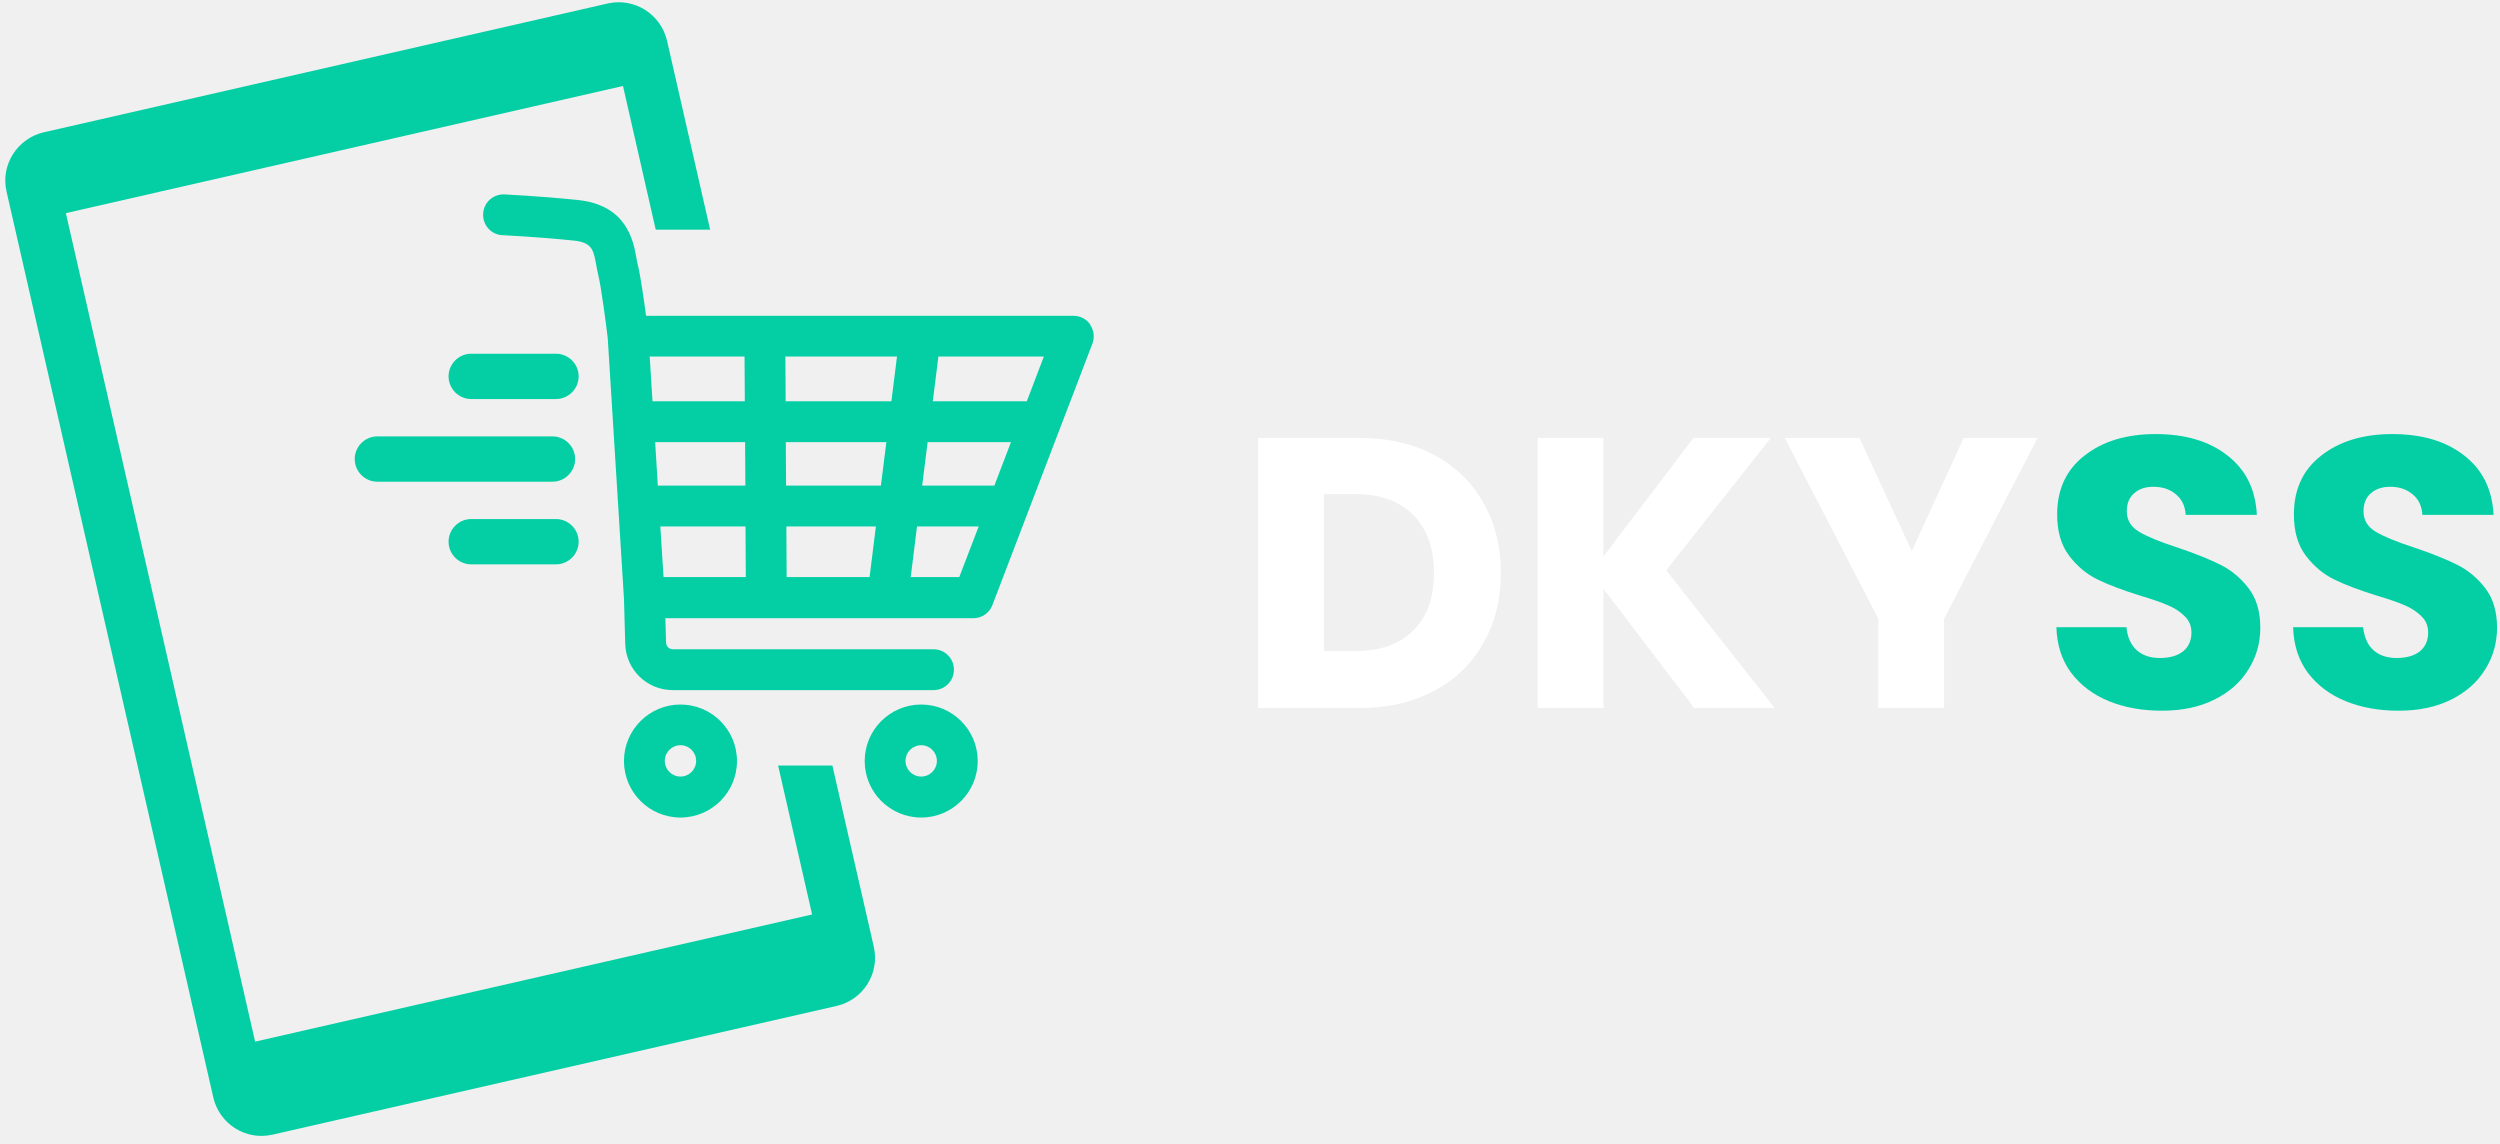
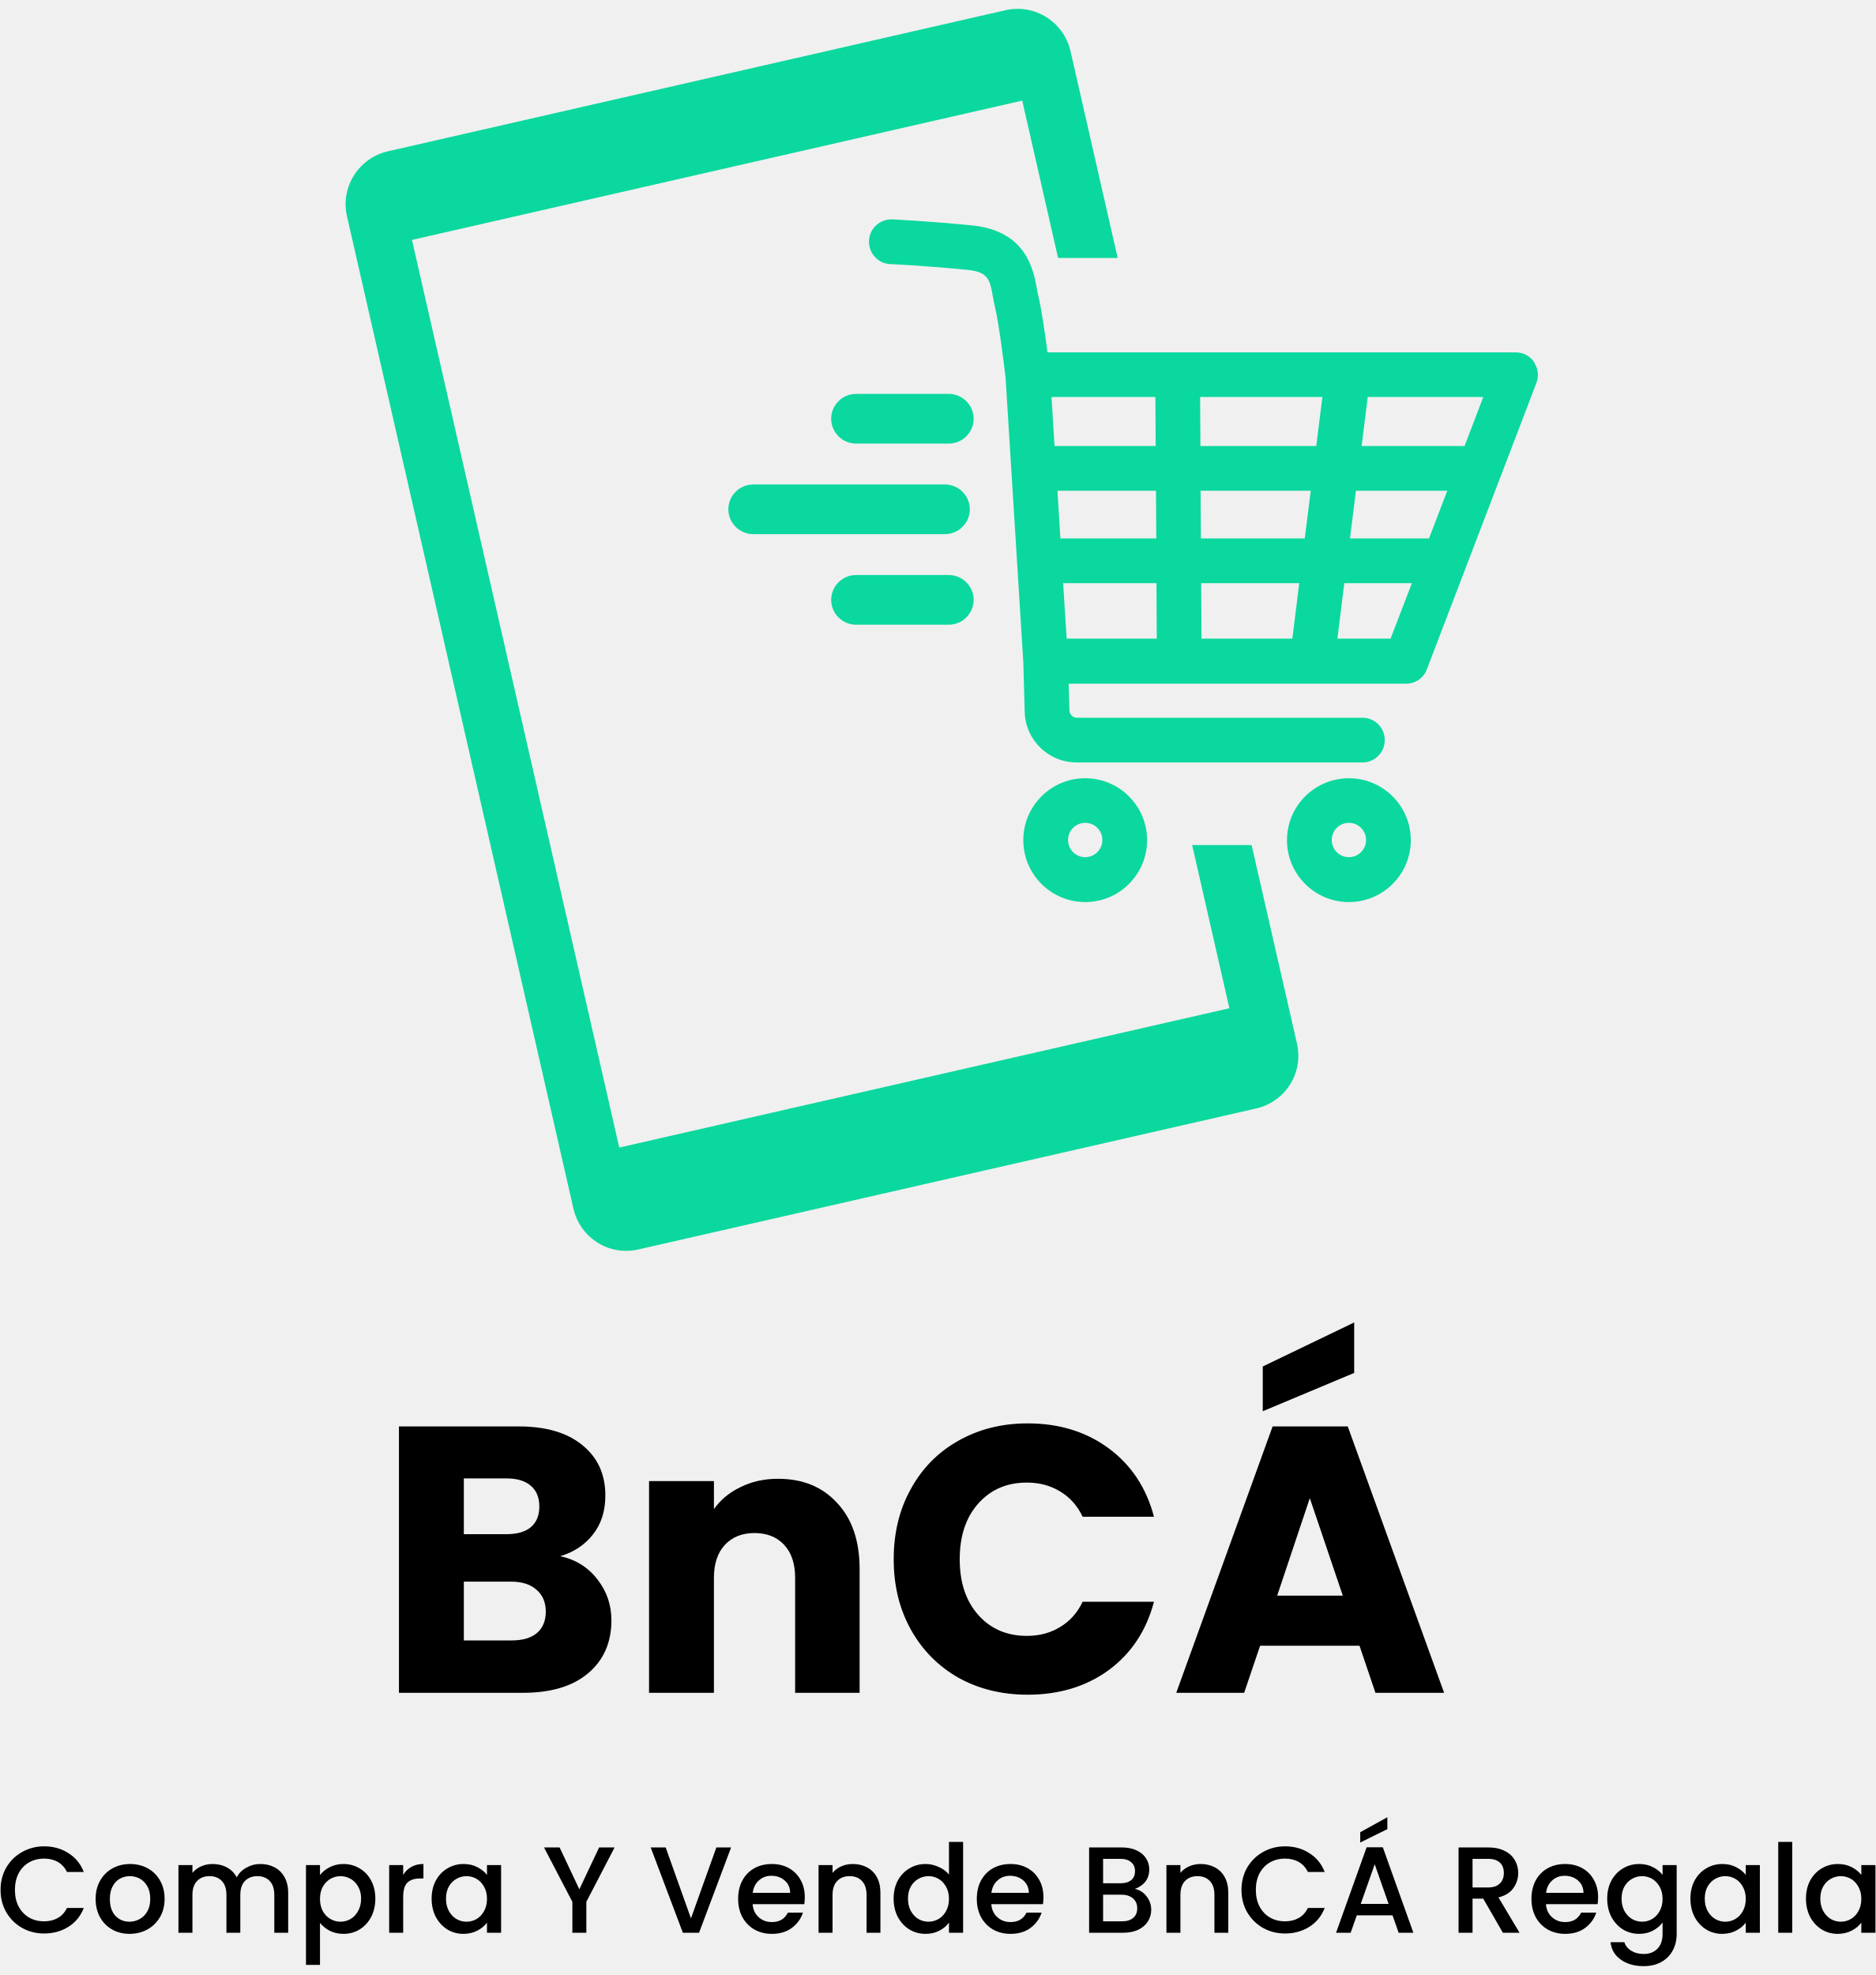
- <svg xmlns="http://www.w3.org/2000/svg" width="282" height="129" viewBox="0 0 282 129" fill="none">
-   <path d="M153.329 49.397C156.541 49.397 159.347 50.033 161.749 51.306C164.151 52.58 166.002 54.373 167.304 56.688C168.635 58.974 169.301 61.621 169.301 64.631C169.301 67.611 168.635 70.258 167.304 72.573C166.002 74.888 164.136 76.682 161.706 77.955C159.304 79.228 156.512 79.865 153.329 79.865H141.915V49.397H153.329ZM152.852 73.441C155.658 73.441 157.843 72.674 159.405 71.141C160.968 69.607 161.749 67.437 161.749 64.631C161.749 61.824 160.968 59.639 159.405 58.077C157.843 56.515 155.658 55.733 152.852 55.733H149.336V73.441H152.852Z" fill="white" />
-   <path d="M191.113 79.865L180.87 66.41V79.865H173.448V49.397H180.87V62.764L191.026 49.397H199.75L187.944 64.327L200.184 79.865H191.113Z" fill="white" />
-   <path d="M229.838 49.397L219.292 69.795V79.865H211.87V69.795L201.324 49.397H209.744L215.646 62.157L221.505 49.397H229.838Z" fill="white" />
-   <path d="M243.853 80.168C241.625 80.168 239.628 79.807 237.863 79.083C236.098 78.36 234.681 77.289 233.61 75.871C232.568 74.454 232.019 72.747 231.961 70.75H239.86C239.975 71.879 240.366 72.747 241.032 73.354C241.697 73.933 242.565 74.222 243.636 74.222C244.735 74.222 245.603 73.976 246.24 73.484C246.876 72.964 247.195 72.255 247.195 71.358C247.195 70.606 246.934 69.983 246.413 69.492C245.921 69 245.299 68.595 244.547 68.276C243.824 67.958 242.782 67.596 241.422 67.191C239.455 66.584 237.849 65.976 236.605 65.368C235.36 64.761 234.29 63.864 233.393 62.678C232.496 61.491 232.047 59.943 232.047 58.033C232.047 55.198 233.075 52.984 235.129 51.393C237.183 49.773 239.86 48.963 243.158 48.963C246.515 48.963 249.22 49.773 251.274 51.393C253.329 52.984 254.428 55.212 254.573 58.077H246.544C246.486 57.093 246.124 56.326 245.459 55.777C244.793 55.198 243.939 54.909 242.898 54.909C242.001 54.909 241.278 55.155 240.728 55.647C240.178 56.109 239.903 56.789 239.903 57.686C239.903 58.67 240.366 59.437 241.292 59.987C242.218 60.536 243.665 61.13 245.632 61.766C247.6 62.432 249.191 63.068 250.406 63.676C251.65 64.283 252.721 65.166 253.618 66.323C254.515 67.481 254.963 68.971 254.963 70.794C254.963 72.53 254.515 74.106 253.618 75.524C252.75 76.942 251.477 78.07 249.799 78.91C248.121 79.749 246.138 80.168 243.853 80.168Z" fill="#04CFA4" />
-   <path d="M270.555 80.168C268.327 80.168 266.33 79.807 264.565 79.083C262.8 78.36 261.383 77.289 260.312 75.871C259.27 74.454 258.721 72.747 258.663 70.75H266.562C266.678 71.879 267.068 72.747 267.734 73.354C268.399 73.933 269.267 74.222 270.338 74.222C271.437 74.222 272.305 73.976 272.942 73.484C273.578 72.964 273.897 72.255 273.897 71.358C273.897 70.606 273.636 69.983 273.115 69.492C272.624 69 272.001 68.595 271.249 68.276C270.526 67.958 269.484 67.596 268.124 67.191C266.157 66.584 264.551 65.976 263.307 65.368C262.063 64.761 260.992 63.864 260.095 62.678C259.198 61.491 258.75 59.943 258.75 58.033C258.75 55.198 259.777 52.984 261.831 51.393C263.885 49.773 266.562 48.963 269.86 48.963C273.217 48.963 275.922 49.773 277.976 51.393C280.031 52.984 281.13 55.212 281.275 58.077H273.246C273.188 57.093 272.826 56.326 272.161 55.777C271.495 55.198 270.642 54.909 269.6 54.909C268.703 54.909 267.98 55.155 267.43 55.647C266.88 56.109 266.605 56.789 266.605 57.686C266.605 58.67 267.068 59.437 267.994 59.987C268.92 60.536 270.367 61.13 272.334 61.766C274.302 62.432 275.893 63.068 277.108 63.676C278.353 64.283 279.423 65.166 280.32 66.323C281.217 67.481 281.666 68.971 281.666 70.794C281.666 72.53 281.217 74.106 280.32 75.524C279.452 76.942 278.179 78.07 276.501 78.91C274.823 79.749 272.841 80.168 270.555 80.168Z" fill="#04CFA4" />
-   <path d="M122.987 36.617C122.56 35.986 121.851 35.623 121.093 35.623H72.876C72.624 33.73 72.245 31.063 71.929 29.817C71.866 29.596 71.835 29.343 71.787 29.091C71.44 27.15 70.699 23.127 65.176 22.559C60.711 22.102 57.051 21.944 56.893 21.928C55.615 21.881 54.542 22.859 54.495 24.137C54.447 25.415 55.426 26.488 56.704 26.535C56.735 26.535 60.364 26.693 64.703 27.135C66.786 27.355 66.944 28.16 67.259 29.912C67.322 30.274 67.385 30.622 67.464 30.937C67.811 32.31 68.364 36.554 68.553 38.148L70.383 67.526L70.525 72.622C70.604 75.541 72.971 77.845 75.89 77.845H105.3C106.578 77.845 107.603 76.819 107.603 75.541C107.603 74.263 106.578 73.237 105.3 73.237H75.89C75.479 73.237 75.148 72.906 75.132 72.496L75.053 69.735H100.124H109.796C110.743 69.735 111.611 69.151 111.942 68.252L123.223 38.763C123.491 38.053 123.397 37.264 122.971 36.633L122.987 36.617ZM115.808 45.263H105.221L105.852 40.215H117.748L115.823 45.263H115.808ZM112.163 54.777H104.022L104.637 49.87H114.04L112.163 54.777ZM88.733 65.096L88.701 59.385H98.799L98.089 65.096H88.733ZM73.886 49.87H84.047L84.078 54.777H74.201L73.902 49.87H73.886ZM74.485 59.385H84.094L84.126 65.096H74.848L74.485 59.385ZM88.67 54.777L88.638 49.87H99.982L99.367 54.777H88.67ZM88.622 45.263L88.591 40.215H101.181L100.55 45.263H88.606H88.622ZM83.984 40.215L84.015 45.263H73.602L73.286 40.215H83.999H83.984ZM108.203 65.096H102.728L103.438 59.385H110.396L108.203 65.096Z" fill="#04CFA4" />
-   <path d="M76.757 79.47C73.239 79.47 70.383 82.326 70.383 85.844C70.383 89.363 73.239 92.219 76.757 92.219C80.276 92.219 83.132 89.363 83.132 85.844C83.132 82.326 80.276 79.47 76.757 79.47ZM76.757 87.596C75.779 87.596 74.99 86.807 74.99 85.828C74.99 84.85 75.779 84.061 76.757 84.061C77.736 84.061 78.524 84.85 78.524 85.828C78.524 86.807 77.736 87.596 76.757 87.596Z" fill="#04CFA4" />
-   <path d="M103.911 79.47C100.392 79.47 97.537 82.326 97.537 85.844C97.537 89.363 100.392 92.219 103.911 92.219C107.429 92.219 110.285 89.363 110.285 85.844C110.285 82.326 107.429 79.47 103.911 79.47ZM103.911 87.596C102.933 87.596 102.144 86.807 102.144 85.828C102.144 84.85 102.933 84.061 103.911 84.061C104.889 84.061 105.678 84.85 105.678 85.828C105.678 86.807 104.889 87.596 103.911 87.596Z" fill="#04CFA4" />
-   <path d="M93.908 86.349H87.77L91.604 103.152L28.777 117.495L7.429 24.042L70.272 9.7L73.965 25.904H80.102L75.243 4.604C74.548 1.59 71.566 -0.287 68.553 0.391L4.936 14.923C1.939 15.617 0.045 18.615 0.739 21.613L24.059 123.79C24.753 126.803 27.735 128.681 30.749 127.987L94.365 113.471C97.379 112.777 99.256 109.795 98.562 106.781L93.892 86.349H93.908Z" fill="#04CFA4" />
-   <path d="M62.715 45.011H53.154C51.749 45.011 50.598 43.859 50.598 42.455C50.598 41.051 51.749 39.899 53.154 39.899H62.715C64.119 39.899 65.271 41.051 65.271 42.455C65.271 43.859 64.119 45.011 62.715 45.011Z" fill="#04CFA4" />
-   <path d="M62.715 63.66H53.154C51.749 63.66 50.598 62.509 50.598 61.104C50.598 59.7 51.749 58.548 53.154 58.548H62.715C64.119 58.548 65.271 59.7 65.271 61.104C65.271 62.509 64.119 63.66 62.715 63.66Z" fill="#04CFA4" />
-   <path d="M62.32 54.336H42.566C41.162 54.336 40.011 53.184 40.011 51.78C40.011 50.376 41.162 49.224 42.566 49.224H62.32C63.725 49.224 64.876 50.376 64.876 51.78C64.876 53.184 63.725 54.336 62.32 54.336Z" fill="#04CFA4" />
+ <svg xmlns="http://www.w3.org/2000/svg" width="114" height="120" viewBox="0 0 114 120" fill="none">
+   <path d="M93.226 21.998C92.974 21.625 92.555 21.411 92.109 21.411H63.655C63.506 20.294 63.282 18.72 63.096 17.985C63.059 17.854 63.04 17.705 63.012 17.556C62.807 16.411 62.37 14.037 59.111 13.702C56.476 13.432 54.316 13.339 54.223 13.329C53.469 13.301 52.836 13.879 52.808 14.633C52.78 15.387 53.357 16.02 54.111 16.048C54.13 16.048 56.271 16.141 58.832 16.402C60.061 16.532 60.154 17.007 60.34 18.041C60.377 18.255 60.414 18.459 60.461 18.646C60.666 19.456 60.992 21.96 61.103 22.901L62.184 40.237L62.267 43.245C62.314 44.967 63.711 46.327 65.433 46.327H82.788C83.543 46.327 84.148 45.721 84.148 44.967C84.148 44.213 83.543 43.608 82.788 43.608H65.433C65.191 43.608 64.995 43.412 64.986 43.17L64.94 41.541H79.734H85.442C86.001 41.541 86.513 41.197 86.708 40.666L93.365 23.264C93.524 22.845 93.468 22.379 93.216 22.007L93.226 21.998ZM88.989 27.1H82.742L83.114 24.12H90.135L88.999 27.1H88.989ZM86.839 32.714H82.034L82.397 29.819H87.947L86.839 32.714ZM73.012 38.804L72.993 35.433H78.952L78.533 38.804H73.012ZM64.251 29.819H70.247L70.265 32.714H64.437L64.26 29.819H64.251ZM64.604 35.433H70.275L70.293 38.804H64.819L64.604 35.433ZM72.975 32.714L72.956 29.819H79.651L79.287 32.714H72.975ZM72.947 27.1L72.928 24.12H80.358L79.986 27.1H72.938H72.947ZM70.21 24.12L70.228 27.1H64.083L63.897 24.12H70.219H70.21ZM84.502 38.804H81.271L81.69 35.433H85.796L84.502 38.804Z" fill="#0BD89E" />
+   <path d="M65.945 47.286C63.869 47.286 62.184 48.971 62.184 51.047C62.184 53.124 63.869 54.809 65.945 54.809C68.022 54.809 69.707 53.124 69.707 51.047C69.707 48.971 68.022 47.286 65.945 47.286ZM65.945 52.081C65.368 52.081 64.903 51.615 64.903 51.038C64.903 50.461 65.368 49.995 65.945 49.995C66.522 49.995 66.988 50.461 66.988 51.038C66.988 51.615 66.522 52.081 65.945 52.081Z" fill="#0BD89E" />
+   <path d="M81.969 47.286C79.893 47.286 78.207 48.971 78.207 51.047C78.207 53.124 79.893 54.809 81.969 54.809C84.045 54.809 85.731 53.124 85.731 51.047C85.731 48.971 84.045 47.286 81.969 47.286ZM81.969 52.081C81.392 52.081 80.926 51.615 80.926 51.038C80.926 50.461 81.392 49.995 81.969 49.995C82.546 49.995 83.012 50.461 83.012 51.038C83.012 51.615 82.546 52.081 81.969 52.081Z" fill="#0BD89E" />
+   <path d="M76.066 51.345H72.444L74.707 61.261L37.631 69.725L25.034 14.577L62.119 6.113L64.297 15.675H67.919L65.052 3.106C64.642 1.328 62.882 0.22 61.104 0.62L23.563 9.195C21.794 9.605 20.676 11.374 21.086 13.143L34.847 73.44C35.257 75.218 37.017 76.326 38.795 75.916L76.336 67.35C78.115 66.941 79.222 65.181 78.813 63.403L76.057 51.345H76.066Z" fill="#0BD89E" />
+   <path d="M57.659 26.951H52.016C51.188 26.951 50.508 26.271 50.508 25.442C50.508 24.614 51.188 23.934 52.016 23.934H57.659C58.487 23.934 59.167 24.614 59.167 25.442C59.167 26.271 58.487 26.951 57.659 26.951Z" fill="#0BD89E" />
+   <path d="M57.659 37.956H52.016C51.188 37.956 50.508 37.276 50.508 36.448C50.508 35.619 51.188 34.939 52.016 34.939H57.659C58.487 34.939 59.167 35.619 59.167 36.448C59.167 37.276 58.487 37.956 57.659 37.956Z" fill="#0BD89E" />
+   <path d="M57.426 32.453H45.769C44.94 32.453 44.26 31.774 44.26 30.945C44.26 30.116 44.94 29.437 45.769 29.437H57.426C58.255 29.437 58.934 30.116 58.934 30.945C58.934 31.774 58.255 32.453 57.426 32.453Z" fill="#0BD89E" />
+   <path d="M34.042 94.554C34.98 94.754 35.733 95.222 36.301 95.96C36.87 96.683 37.154 97.513 37.154 98.45C37.154 99.803 36.678 100.879 35.725 101.678C34.788 102.462 33.473 102.854 31.783 102.854H24.243V86.669H31.529C33.174 86.669 34.457 87.045 35.379 87.798C36.317 88.552 36.786 89.574 36.786 90.865C36.786 91.818 36.532 92.609 36.025 93.24C35.533 93.87 34.872 94.308 34.042 94.554ZM28.186 93.216H30.768C31.414 93.216 31.905 93.078 32.244 92.802C32.597 92.509 32.774 92.087 32.774 91.533C32.774 90.98 32.597 90.557 32.244 90.265C31.905 89.973 31.414 89.827 30.768 89.827H28.186V93.216ZM31.091 99.672C31.752 99.672 32.259 99.526 32.613 99.234C32.981 98.927 33.166 98.489 33.166 97.92C33.166 97.351 32.974 96.905 32.59 96.583C32.221 96.26 31.706 96.098 31.045 96.098H28.186V99.672H31.091Z" fill="black" />
+   <path d="M47.28 89.85C48.786 89.85 49.985 90.342 50.877 91.326C51.784 92.294 52.237 93.632 52.237 95.338V102.854H48.318V95.868C48.318 95.007 48.095 94.338 47.649 93.862C47.203 93.386 46.604 93.147 45.851 93.147C45.097 93.147 44.498 93.386 44.052 93.862C43.607 94.338 43.384 95.007 43.384 95.868V102.854H39.441V89.989H43.384V91.695C43.783 91.126 44.321 90.68 44.998 90.358C45.674 90.019 46.435 89.85 47.28 89.85Z" fill="black" />
+   <path d="M54.308 94.738C54.308 93.14 54.654 91.718 55.346 90.473C56.037 89.213 56.998 88.237 58.227 87.545C59.472 86.838 60.879 86.484 62.447 86.484C64.368 86.484 66.013 86.992 67.381 88.006C68.749 89.02 69.663 90.404 70.124 92.156H65.79C65.467 91.48 65.006 90.965 64.406 90.611C63.822 90.258 63.154 90.081 62.401 90.081C61.186 90.081 60.203 90.504 59.45 91.349C58.696 92.194 58.32 93.324 58.32 94.738C58.32 96.152 58.696 97.282 59.45 98.127C60.203 98.973 61.186 99.395 62.401 99.395C63.154 99.395 63.822 99.219 64.406 98.865C65.006 98.512 65.467 97.997 65.79 97.32H70.124C69.663 99.073 68.749 100.456 67.381 101.47C66.013 102.469 64.368 102.969 62.447 102.969C60.879 102.969 59.472 102.623 58.227 101.931C56.998 101.224 56.037 100.248 55.346 99.003C54.654 97.758 54.308 96.337 54.308 94.738Z" fill="black" />
+   <path d="M82.614 99.995H76.573L75.605 102.854H71.478L77.334 86.669H81.899L87.755 102.854H83.582L82.614 99.995ZM81.599 96.951L79.594 91.026L77.611 96.951H81.599ZM82.291 83.418L76.735 85.746V83.026L82.291 80.352V83.418Z" fill="black" />
+   <path d="M0.034 114.83C0.034 114.323 0.151 113.868 0.385 113.465C0.624 113.062 0.944 112.749 1.347 112.525C1.755 112.296 2.2 112.182 2.682 112.182C3.234 112.182 3.724 112.318 4.152 112.592C4.584 112.861 4.898 113.243 5.092 113.741H4.07C3.935 113.467 3.749 113.263 3.51 113.129C3.272 112.995 2.996 112.928 2.682 112.928C2.339 112.928 2.033 113.005 1.765 113.159C1.496 113.313 1.285 113.534 1.131 113.823C0.982 114.111 0.907 114.447 0.907 114.83C0.907 115.213 0.982 115.548 1.131 115.837C1.285 116.125 1.496 116.349 1.765 116.508C2.033 116.662 2.339 116.739 2.682 116.739C2.996 116.739 3.272 116.672 3.51 116.538C3.749 116.404 3.935 116.2 4.07 115.926H5.092C4.898 116.424 4.584 116.806 4.152 117.075C3.724 117.343 3.234 117.478 2.682 117.478C2.195 117.478 1.75 117.366 1.347 117.142C0.944 116.913 0.624 116.598 0.385 116.195C0.151 115.792 0.034 115.337 0.034 114.83Z" fill="black" />
+   <path d="M7.87 117.5C7.482 117.5 7.131 117.413 6.818 117.239C6.505 117.06 6.258 116.811 6.079 116.493C5.9 116.17 5.811 115.797 5.811 115.374C5.811 114.957 5.903 114.586 6.087 114.263C6.271 113.94 6.522 113.691 6.84 113.517C7.159 113.343 7.514 113.256 7.907 113.256C8.3 113.256 8.655 113.343 8.974 113.517C9.292 113.691 9.543 113.94 9.727 114.263C9.911 114.586 10.003 114.957 10.003 115.374C10.003 115.792 9.909 116.162 9.72 116.486C9.531 116.809 9.272 117.06 8.944 117.239C8.621 117.413 8.263 117.5 7.87 117.5ZM7.87 116.762C8.088 116.762 8.292 116.709 8.481 116.605C8.675 116.501 8.832 116.344 8.951 116.135C9.071 115.926 9.13 115.673 9.13 115.374C9.13 115.076 9.073 114.825 8.959 114.621C8.844 114.412 8.693 114.255 8.504 114.151C8.315 114.047 8.111 113.994 7.892 113.994C7.673 113.994 7.469 114.047 7.28 114.151C7.096 114.255 6.95 114.412 6.84 114.621C6.731 114.825 6.676 115.076 6.676 115.374C6.676 115.817 6.788 116.16 7.012 116.404C7.241 116.642 7.527 116.762 7.87 116.762Z" fill="black" />
+   <path d="M15.819 113.256C16.142 113.256 16.43 113.323 16.684 113.457C16.943 113.592 17.144 113.79 17.288 114.054C17.438 114.318 17.512 114.636 17.512 115.009V117.433H16.669V115.136C16.669 114.768 16.577 114.487 16.393 114.293C16.209 114.094 15.958 113.994 15.64 113.994C15.322 113.994 15.068 114.094 14.879 114.293C14.695 114.487 14.603 114.768 14.603 115.136V117.433H13.76V115.136C13.76 114.768 13.668 114.487 13.484 114.293C13.3 114.094 13.049 113.994 12.731 113.994C12.412 113.994 12.159 114.094 11.97 114.293C11.786 114.487 11.694 114.768 11.694 115.136V117.433H10.844V113.323H11.694V113.793C11.833 113.624 12.01 113.492 12.224 113.398C12.437 113.303 12.666 113.256 12.91 113.256C13.238 113.256 13.531 113.325 13.79 113.465C14.049 113.604 14.248 113.805 14.387 114.069C14.511 113.82 14.705 113.624 14.969 113.48C15.232 113.33 15.515 113.256 15.819 113.256Z" fill="black" />
+   <path d="M19.445 113.927C19.589 113.738 19.785 113.579 20.034 113.45C20.282 113.321 20.563 113.256 20.877 113.256C21.235 113.256 21.56 113.345 21.854 113.524C22.152 113.698 22.386 113.945 22.555 114.263C22.724 114.581 22.809 114.947 22.809 115.359C22.809 115.772 22.724 116.143 22.555 116.471C22.386 116.794 22.152 117.048 21.854 117.232C21.56 117.411 21.235 117.5 20.877 117.5C20.563 117.5 20.285 117.438 20.041 117.314C19.798 117.184 19.599 117.025 19.445 116.836V119.387H18.594V113.323H19.445V113.927ZM21.943 115.359C21.943 115.076 21.884 114.832 21.764 114.628C21.65 114.419 21.496 114.263 21.302 114.158C21.113 114.049 20.909 113.994 20.69 113.994C20.476 113.994 20.273 114.049 20.078 114.158C19.89 114.268 19.735 114.427 19.616 114.636C19.502 114.845 19.445 115.091 19.445 115.374C19.445 115.658 19.502 115.906 19.616 116.12C19.735 116.329 19.89 116.488 20.078 116.598C20.273 116.707 20.476 116.762 20.69 116.762C20.909 116.762 21.113 116.707 21.302 116.598C21.496 116.483 21.65 116.319 21.764 116.105C21.884 115.891 21.943 115.643 21.943 115.359Z" fill="black" />
+   <path d="M24.5 113.92C24.624 113.711 24.788 113.549 24.992 113.435C25.201 113.316 25.447 113.256 25.731 113.256V114.136H25.514C25.181 114.136 24.927 114.221 24.753 114.39C24.584 114.559 24.5 114.852 24.5 115.27V117.433H23.649V113.323H24.5V113.92Z" fill="black" />
+   <path d="M26.229 115.359C26.229 114.947 26.313 114.581 26.482 114.263C26.656 113.945 26.89 113.698 27.183 113.524C27.482 113.345 27.81 113.256 28.168 113.256C28.491 113.256 28.772 113.321 29.011 113.45C29.255 113.574 29.449 113.731 29.593 113.92V113.323H30.451V117.433H29.593V116.821C29.449 117.015 29.252 117.177 29.004 117.306C28.755 117.435 28.471 117.5 28.153 117.5C27.8 117.5 27.477 117.411 27.183 117.232C26.89 117.048 26.656 116.794 26.482 116.471C26.313 116.143 26.229 115.772 26.229 115.359ZM29.593 115.374C29.593 115.091 29.533 114.845 29.414 114.636C29.299 114.427 29.148 114.268 28.959 114.158C28.77 114.049 28.566 113.994 28.347 113.994C28.128 113.994 27.924 114.049 27.735 114.158C27.547 114.263 27.392 114.419 27.273 114.628C27.159 114.832 27.102 115.076 27.102 115.359C27.102 115.643 27.159 115.891 27.273 116.105C27.392 116.319 27.547 116.483 27.735 116.598C27.93 116.707 28.133 116.762 28.347 116.762C28.566 116.762 28.77 116.707 28.959 116.598C29.148 116.488 29.299 116.329 29.414 116.12C29.533 115.906 29.593 115.658 29.593 115.374Z" fill="black" />
+   <path d="M37.347 112.249L35.631 115.553V117.433H34.781V115.553L33.058 112.249H34.005L35.206 114.792L36.407 112.249H37.347Z" fill="black" />
+   <path d="M44.427 112.249L42.48 117.433H41.496L39.541 112.249H40.451L41.988 116.56L43.532 112.249H44.427Z" fill="black" />
+   <path d="M48.905 115.277C48.905 115.431 48.895 115.571 48.875 115.695H45.735C45.76 116.023 45.882 116.287 46.1 116.486C46.319 116.685 46.588 116.784 46.906 116.784C47.364 116.784 47.687 116.593 47.876 116.21H48.793C48.669 116.588 48.443 116.898 48.114 117.142C47.791 117.381 47.388 117.5 46.906 117.5C46.513 117.5 46.16 117.413 45.847 117.239C45.539 117.06 45.295 116.811 45.116 116.493C44.942 116.17 44.855 115.797 44.855 115.374C44.855 114.952 44.939 114.581 45.108 114.263C45.282 113.94 45.524 113.691 45.832 113.517C46.145 113.343 46.503 113.256 46.906 113.256C47.294 113.256 47.64 113.34 47.943 113.509C48.246 113.679 48.482 113.917 48.651 114.226C48.821 114.529 48.905 114.879 48.905 115.277ZM48.017 115.009C48.013 114.695 47.901 114.444 47.682 114.255C47.463 114.066 47.192 113.972 46.869 113.972C46.575 113.972 46.324 114.066 46.115 114.255C45.907 114.439 45.782 114.691 45.742 115.009H48.017Z" fill="black" />
+   <path d="M51.816 113.256C52.139 113.256 52.427 113.323 52.681 113.457C52.939 113.592 53.141 113.79 53.285 114.054C53.429 114.318 53.501 114.636 53.501 115.009V117.433H52.658V115.136C52.658 114.768 52.566 114.487 52.383 114.293C52.199 114.094 51.947 113.994 51.629 113.994C51.311 113.994 51.057 114.094 50.868 114.293C50.684 114.487 50.592 114.768 50.592 115.136V117.433H49.742V113.323H50.592V113.793C50.731 113.624 50.908 113.492 51.122 113.398C51.341 113.303 51.572 113.256 51.816 113.256Z" fill="black" />
+   <path d="M54.303 115.359C54.303 114.947 54.387 114.581 54.556 114.263C54.73 113.945 54.964 113.698 55.257 113.524C55.556 113.345 55.886 113.256 56.249 113.256C56.518 113.256 56.782 113.316 57.04 113.435C57.304 113.549 57.513 113.703 57.667 113.897V111.913H58.525V117.433H57.667V116.814C57.527 117.013 57.334 117.177 57.085 117.306C56.841 117.435 56.56 117.5 56.242 117.5C55.884 117.5 55.556 117.411 55.257 117.232C54.964 117.048 54.73 116.794 54.556 116.471C54.387 116.143 54.303 115.772 54.303 115.359ZM57.667 115.374C57.667 115.091 57.607 114.845 57.488 114.636C57.373 114.427 57.222 114.268 57.033 114.158C56.844 114.049 56.64 113.994 56.421 113.994C56.202 113.994 55.998 114.049 55.809 114.158C55.62 114.263 55.466 114.419 55.347 114.628C55.233 114.832 55.175 115.076 55.175 115.359C55.175 115.643 55.233 115.891 55.347 116.105C55.466 116.319 55.62 116.483 55.809 116.598C56.003 116.707 56.207 116.762 56.421 116.762C56.64 116.762 56.844 116.707 57.033 116.598C57.222 116.488 57.373 116.329 57.488 116.12C57.607 115.906 57.667 115.658 57.667 115.374Z" fill="black" />
+   <path d="M63.408 115.277C63.408 115.431 63.398 115.571 63.378 115.695H60.238C60.263 116.023 60.385 116.287 60.604 116.486C60.822 116.685 61.091 116.784 61.409 116.784C61.867 116.784 62.19 116.593 62.379 116.21H63.296C63.172 116.588 62.946 116.898 62.618 117.142C62.294 117.381 61.892 117.5 61.409 117.5C61.016 117.5 60.663 117.413 60.35 117.239C60.042 117.06 59.798 116.811 59.619 116.493C59.445 116.17 59.358 115.797 59.358 115.374C59.358 114.952 59.442 114.581 59.611 114.263C59.786 113.94 60.027 113.691 60.335 113.517C60.648 113.343 61.006 113.256 61.409 113.256C61.797 113.256 62.143 113.34 62.446 113.509C62.749 113.679 62.986 113.917 63.155 114.226C63.324 114.529 63.408 114.879 63.408 115.277ZM62.521 115.009C62.516 114.695 62.404 114.444 62.185 114.255C61.966 114.066 61.695 113.972 61.372 113.972C61.078 113.972 60.827 114.066 60.618 114.255C60.41 114.439 60.285 114.691 60.245 115.009H62.521Z" fill="black" />
+   <path d="M68.957 114.77C69.236 114.82 69.472 114.966 69.666 115.21C69.86 115.454 69.957 115.73 69.957 116.038C69.957 116.302 69.887 116.54 69.748 116.754C69.614 116.963 69.418 117.13 69.159 117.254C68.9 117.373 68.6 117.433 68.256 117.433H66.183V112.249H68.159C68.512 112.249 68.816 112.309 69.069 112.428C69.323 112.547 69.514 112.709 69.644 112.913C69.773 113.112 69.838 113.335 69.838 113.584C69.838 113.882 69.758 114.131 69.599 114.33C69.44 114.529 69.226 114.676 68.957 114.77ZM67.033 114.427H68.085C68.363 114.427 68.58 114.365 68.734 114.24C68.893 114.111 68.972 113.927 68.972 113.688C68.972 113.455 68.893 113.273 68.734 113.144C68.58 113.01 68.363 112.943 68.085 112.943H67.033V114.427ZM68.182 116.739C68.47 116.739 68.696 116.67 68.861 116.53C69.025 116.391 69.107 116.197 69.107 115.949C69.107 115.695 69.02 115.494 68.846 115.344C68.672 115.195 68.44 115.121 68.152 115.121H67.033V116.739H68.182Z" fill="black" />
+   <path d="M72.955 113.256C73.278 113.256 73.566 113.323 73.82 113.457C74.079 113.592 74.28 113.79 74.424 114.054C74.568 114.318 74.641 114.636 74.641 115.009V117.433H73.798V115.136C73.798 114.768 73.706 114.487 73.522 114.293C73.338 114.094 73.087 113.994 72.768 113.994C72.45 113.994 72.196 114.094 72.007 114.293C71.823 114.487 71.731 114.768 71.731 115.136V117.433H70.881V113.323H71.731V113.793C71.871 113.624 72.047 113.492 72.261 113.398C72.48 113.303 72.711 113.256 72.955 113.256Z" fill="black" />
+   <path d="M75.442 114.83C75.442 114.323 75.559 113.868 75.792 113.465C76.031 113.062 76.352 112.749 76.754 112.525C77.162 112.296 77.607 112.182 78.09 112.182C78.642 112.182 79.132 112.318 79.559 112.592C79.992 112.861 80.305 113.243 80.499 113.741H79.477C79.343 113.467 79.156 113.263 78.918 113.129C78.679 112.995 78.403 112.928 78.09 112.928C77.747 112.928 77.441 113.005 77.172 113.159C76.904 113.313 76.692 113.534 76.538 113.823C76.389 114.111 76.314 114.447 76.314 114.83C76.314 115.213 76.389 115.548 76.538 115.837C76.692 116.125 76.904 116.349 77.172 116.508C77.441 116.662 77.747 116.739 78.09 116.739C78.403 116.739 78.679 116.672 78.918 116.538C79.156 116.404 79.343 116.2 79.477 115.926H80.499C80.305 116.424 79.992 116.806 79.559 117.075C79.132 117.343 78.642 117.478 78.09 117.478C77.602 117.478 77.157 117.366 76.754 117.142C76.352 116.913 76.031 116.598 75.792 116.195C75.559 115.792 75.442 115.337 75.442 114.83Z" fill="black" />
+   <path d="M84.62 116.374H82.449L82.076 117.433H81.189L83.046 112.241H84.031L85.888 117.433H84.993L84.62 116.374ZM84.381 115.68L83.538 113.271L82.688 115.68H84.381ZM84.306 111.137L82.658 111.951V111.324L84.306 110.414V111.137Z" fill="black" />
+   <path d="M91.326 117.433L90.132 115.359H89.483V117.433H88.633V112.249H90.423C90.821 112.249 91.157 112.318 91.43 112.458C91.709 112.597 91.915 112.783 92.049 113.017C92.189 113.251 92.258 113.512 92.258 113.8C92.258 114.139 92.159 114.447 91.96 114.725C91.766 114.999 91.465 115.185 91.057 115.285L92.34 117.433H91.326ZM89.483 114.681H90.423C90.742 114.681 90.98 114.601 91.139 114.442C91.303 114.283 91.385 114.069 91.385 113.8C91.385 113.532 91.306 113.323 91.147 113.174C90.988 113.02 90.746 112.943 90.423 112.943H89.483V114.681Z" fill="black" />
+   <path d="M97.113 115.277C97.113 115.431 97.103 115.571 97.083 115.695H93.943C93.968 116.023 94.089 116.287 94.308 116.486C94.527 116.685 94.796 116.784 95.114 116.784C95.571 116.784 95.894 116.593 96.084 116.21H97.001C96.877 116.588 96.65 116.898 96.322 117.142C95.999 117.381 95.596 117.5 95.114 117.5C94.721 117.5 94.368 117.413 94.055 117.239C93.746 117.06 93.503 116.811 93.324 116.493C93.15 116.17 93.062 115.797 93.062 115.374C93.062 114.952 93.147 114.581 93.316 114.263C93.49 113.94 93.731 113.691 94.04 113.517C94.353 113.343 94.711 113.256 95.114 113.256C95.502 113.256 95.847 113.34 96.151 113.509C96.454 113.679 96.69 113.917 96.859 114.226C97.028 114.529 97.113 114.879 97.113 115.277ZM96.225 115.009C96.22 114.695 96.108 114.444 95.889 114.255C95.671 114.066 95.4 113.972 95.076 113.972C94.783 113.972 94.532 114.066 94.323 114.255C94.114 114.439 93.99 114.691 93.95 115.009H96.225Z" fill="black" />
+   <path d="M99.606 113.256C99.924 113.256 100.205 113.321 100.448 113.45C100.697 113.574 100.891 113.731 101.03 113.92V113.323H101.888V117.5C101.888 117.878 101.809 118.214 101.649 118.507C101.49 118.805 101.259 119.039 100.956 119.208C100.657 119.377 100.299 119.462 99.882 119.462C99.325 119.462 98.862 119.33 98.494 119.067C98.126 118.808 97.917 118.455 97.868 118.007H98.71C98.775 118.221 98.912 118.393 99.121 118.522C99.335 118.656 99.588 118.723 99.882 118.723C100.225 118.723 100.501 118.619 100.71 118.41C100.923 118.201 101.03 117.898 101.03 117.5V116.814C100.886 117.008 100.69 117.172 100.441 117.306C100.197 117.435 99.919 117.5 99.606 117.5C99.248 117.5 98.919 117.411 98.621 117.232C98.328 117.048 98.094 116.794 97.92 116.471C97.751 116.143 97.666 115.772 97.666 115.359C97.666 114.947 97.751 114.581 97.92 114.263C98.094 113.945 98.328 113.698 98.621 113.524C98.919 113.345 99.248 113.256 99.606 113.256ZM101.03 115.374C101.03 115.091 100.971 114.845 100.851 114.636C100.737 114.427 100.585 114.268 100.396 114.158C100.207 114.049 100.003 113.994 99.785 113.994C99.566 113.994 99.362 114.049 99.173 114.158C98.984 114.263 98.83 114.419 98.71 114.628C98.596 114.832 98.539 115.076 98.539 115.359C98.539 115.643 98.596 115.891 98.71 116.105C98.83 116.319 98.984 116.483 99.173 116.598C99.367 116.707 99.571 116.762 99.785 116.762C100.003 116.762 100.207 116.707 100.396 116.598C100.585 116.488 100.737 116.329 100.851 116.12C100.971 115.906 101.03 115.658 101.03 115.374Z" fill="black" />
+   <path d="M102.722 115.359C102.722 114.947 102.806 114.581 102.975 114.263C103.149 113.945 103.383 113.698 103.676 113.524C103.975 113.345 104.303 113.256 104.661 113.256C104.984 113.256 105.265 113.321 105.504 113.45C105.747 113.574 105.941 113.731 106.086 113.92V113.323H106.943V117.433H106.086V116.821C105.941 117.015 105.745 117.177 105.496 117.306C105.248 117.435 104.964 117.5 104.646 117.5C104.293 117.5 103.97 117.411 103.676 117.232C103.383 117.048 103.149 116.794 102.975 116.471C102.806 116.143 102.722 115.772 102.722 115.359ZM106.086 115.374C106.086 115.091 106.026 114.845 105.907 114.636C105.792 114.427 105.641 114.268 105.452 114.158C105.263 114.049 105.059 113.994 104.84 113.994C104.621 113.994 104.417 114.049 104.228 114.158C104.039 114.263 103.885 114.419 103.766 114.628C103.651 114.832 103.594 115.076 103.594 115.359C103.594 115.643 103.651 115.891 103.766 116.105C103.885 116.319 104.039 116.483 104.228 116.598C104.422 116.707 104.626 116.762 104.84 116.762C105.059 116.762 105.263 116.707 105.452 116.598C105.641 116.488 105.792 116.329 105.907 116.12C106.026 115.906 106.086 115.658 106.086 115.374Z" fill="black" />
+   <path d="M108.911 111.913V117.433H108.06V111.913H108.911Z" fill="black" />
+   <path d="M109.744 115.359C109.744 114.947 109.828 114.581 109.997 114.263C110.171 113.945 110.405 113.698 110.698 113.524C110.997 113.345 111.325 113.256 111.683 113.256C112.006 113.256 112.287 113.321 112.526 113.45C112.77 113.574 112.964 113.731 113.108 113.92V113.323H113.966V117.433H113.108V116.821C112.964 117.015 112.767 117.177 112.518 117.306C112.27 117.435 111.986 117.5 111.668 117.5C111.315 117.5 110.992 117.411 110.698 117.232C110.405 117.048 110.171 116.794 109.997 116.471C109.828 116.143 109.744 115.772 109.744 115.359ZM113.108 115.374C113.108 115.091 113.048 114.845 112.929 114.636C112.814 114.427 112.663 114.268 112.474 114.158C112.285 114.049 112.081 113.994 111.862 113.994C111.643 113.994 111.439 114.049 111.25 114.158C111.061 114.263 110.907 114.419 110.788 114.628C110.674 114.832 110.616 115.076 110.616 115.359C110.616 115.643 110.674 115.891 110.788 116.105C110.907 116.319 111.061 116.483 111.25 116.598C111.444 116.707 111.648 116.762 111.862 116.762C112.081 116.762 112.285 116.707 112.474 116.598C112.663 116.488 112.814 116.329 112.929 116.12C113.048 115.906 113.108 115.658 113.108 115.374Z" fill="black" />
</svg>
